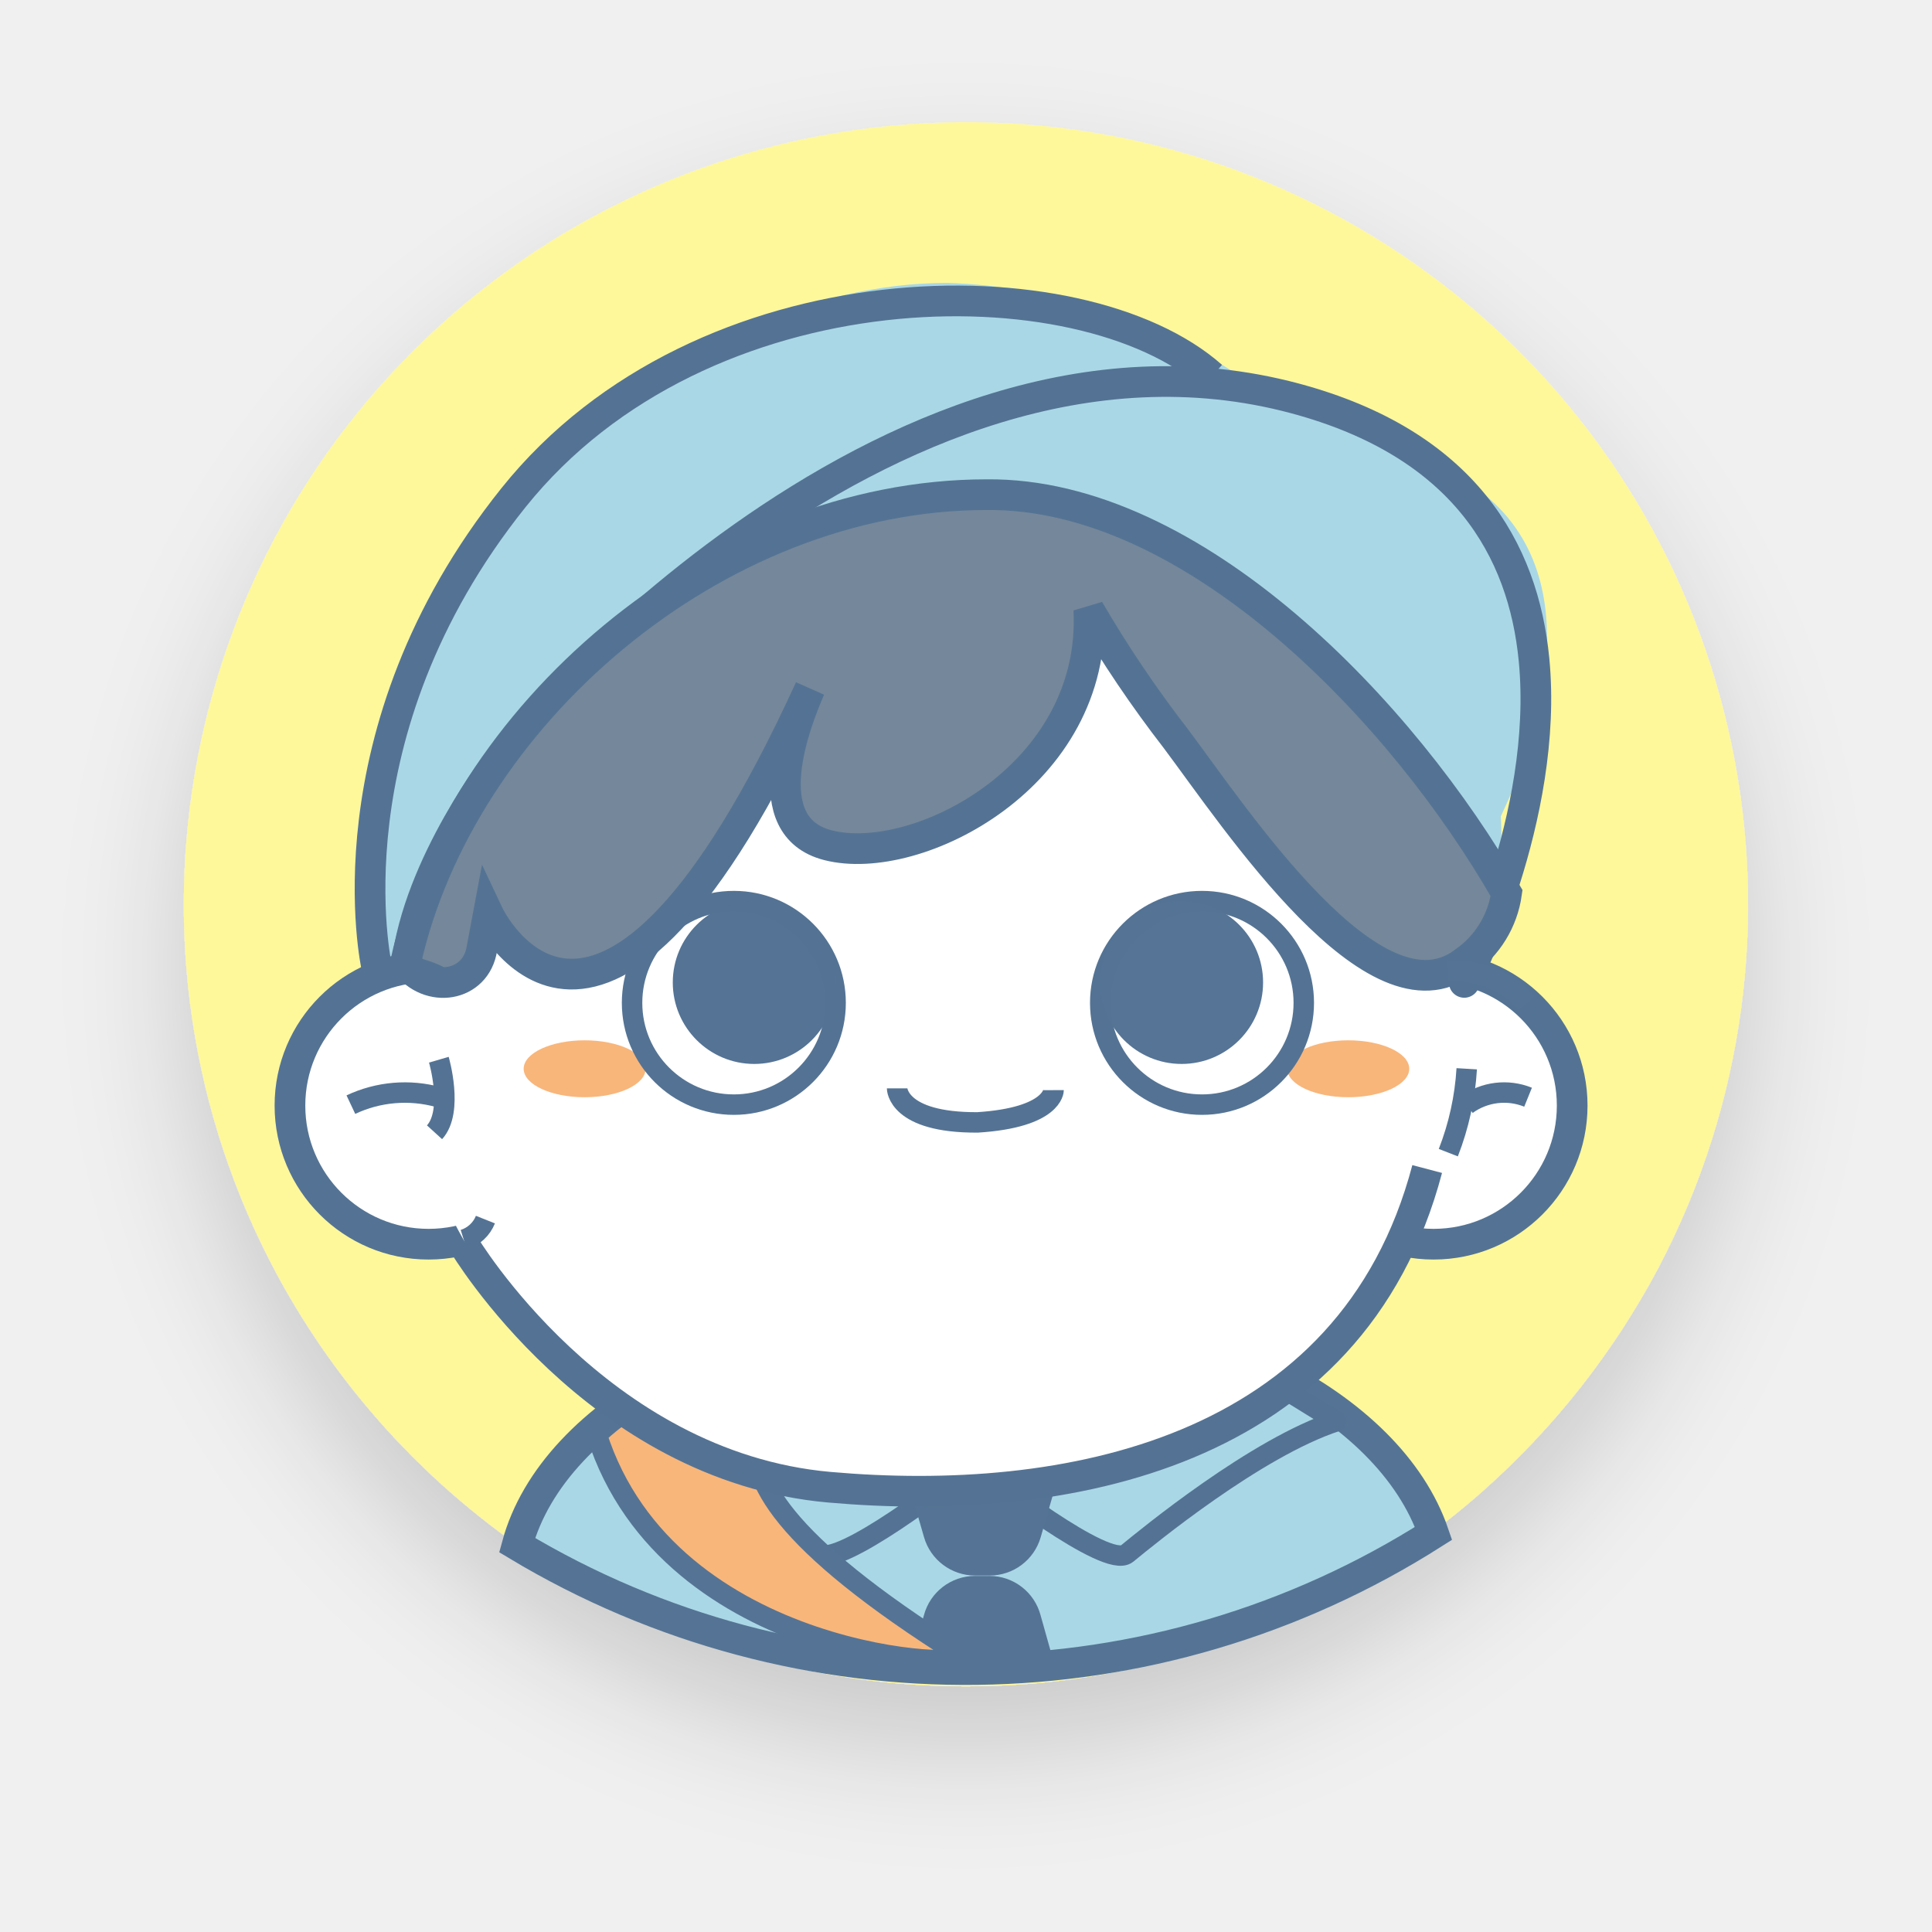
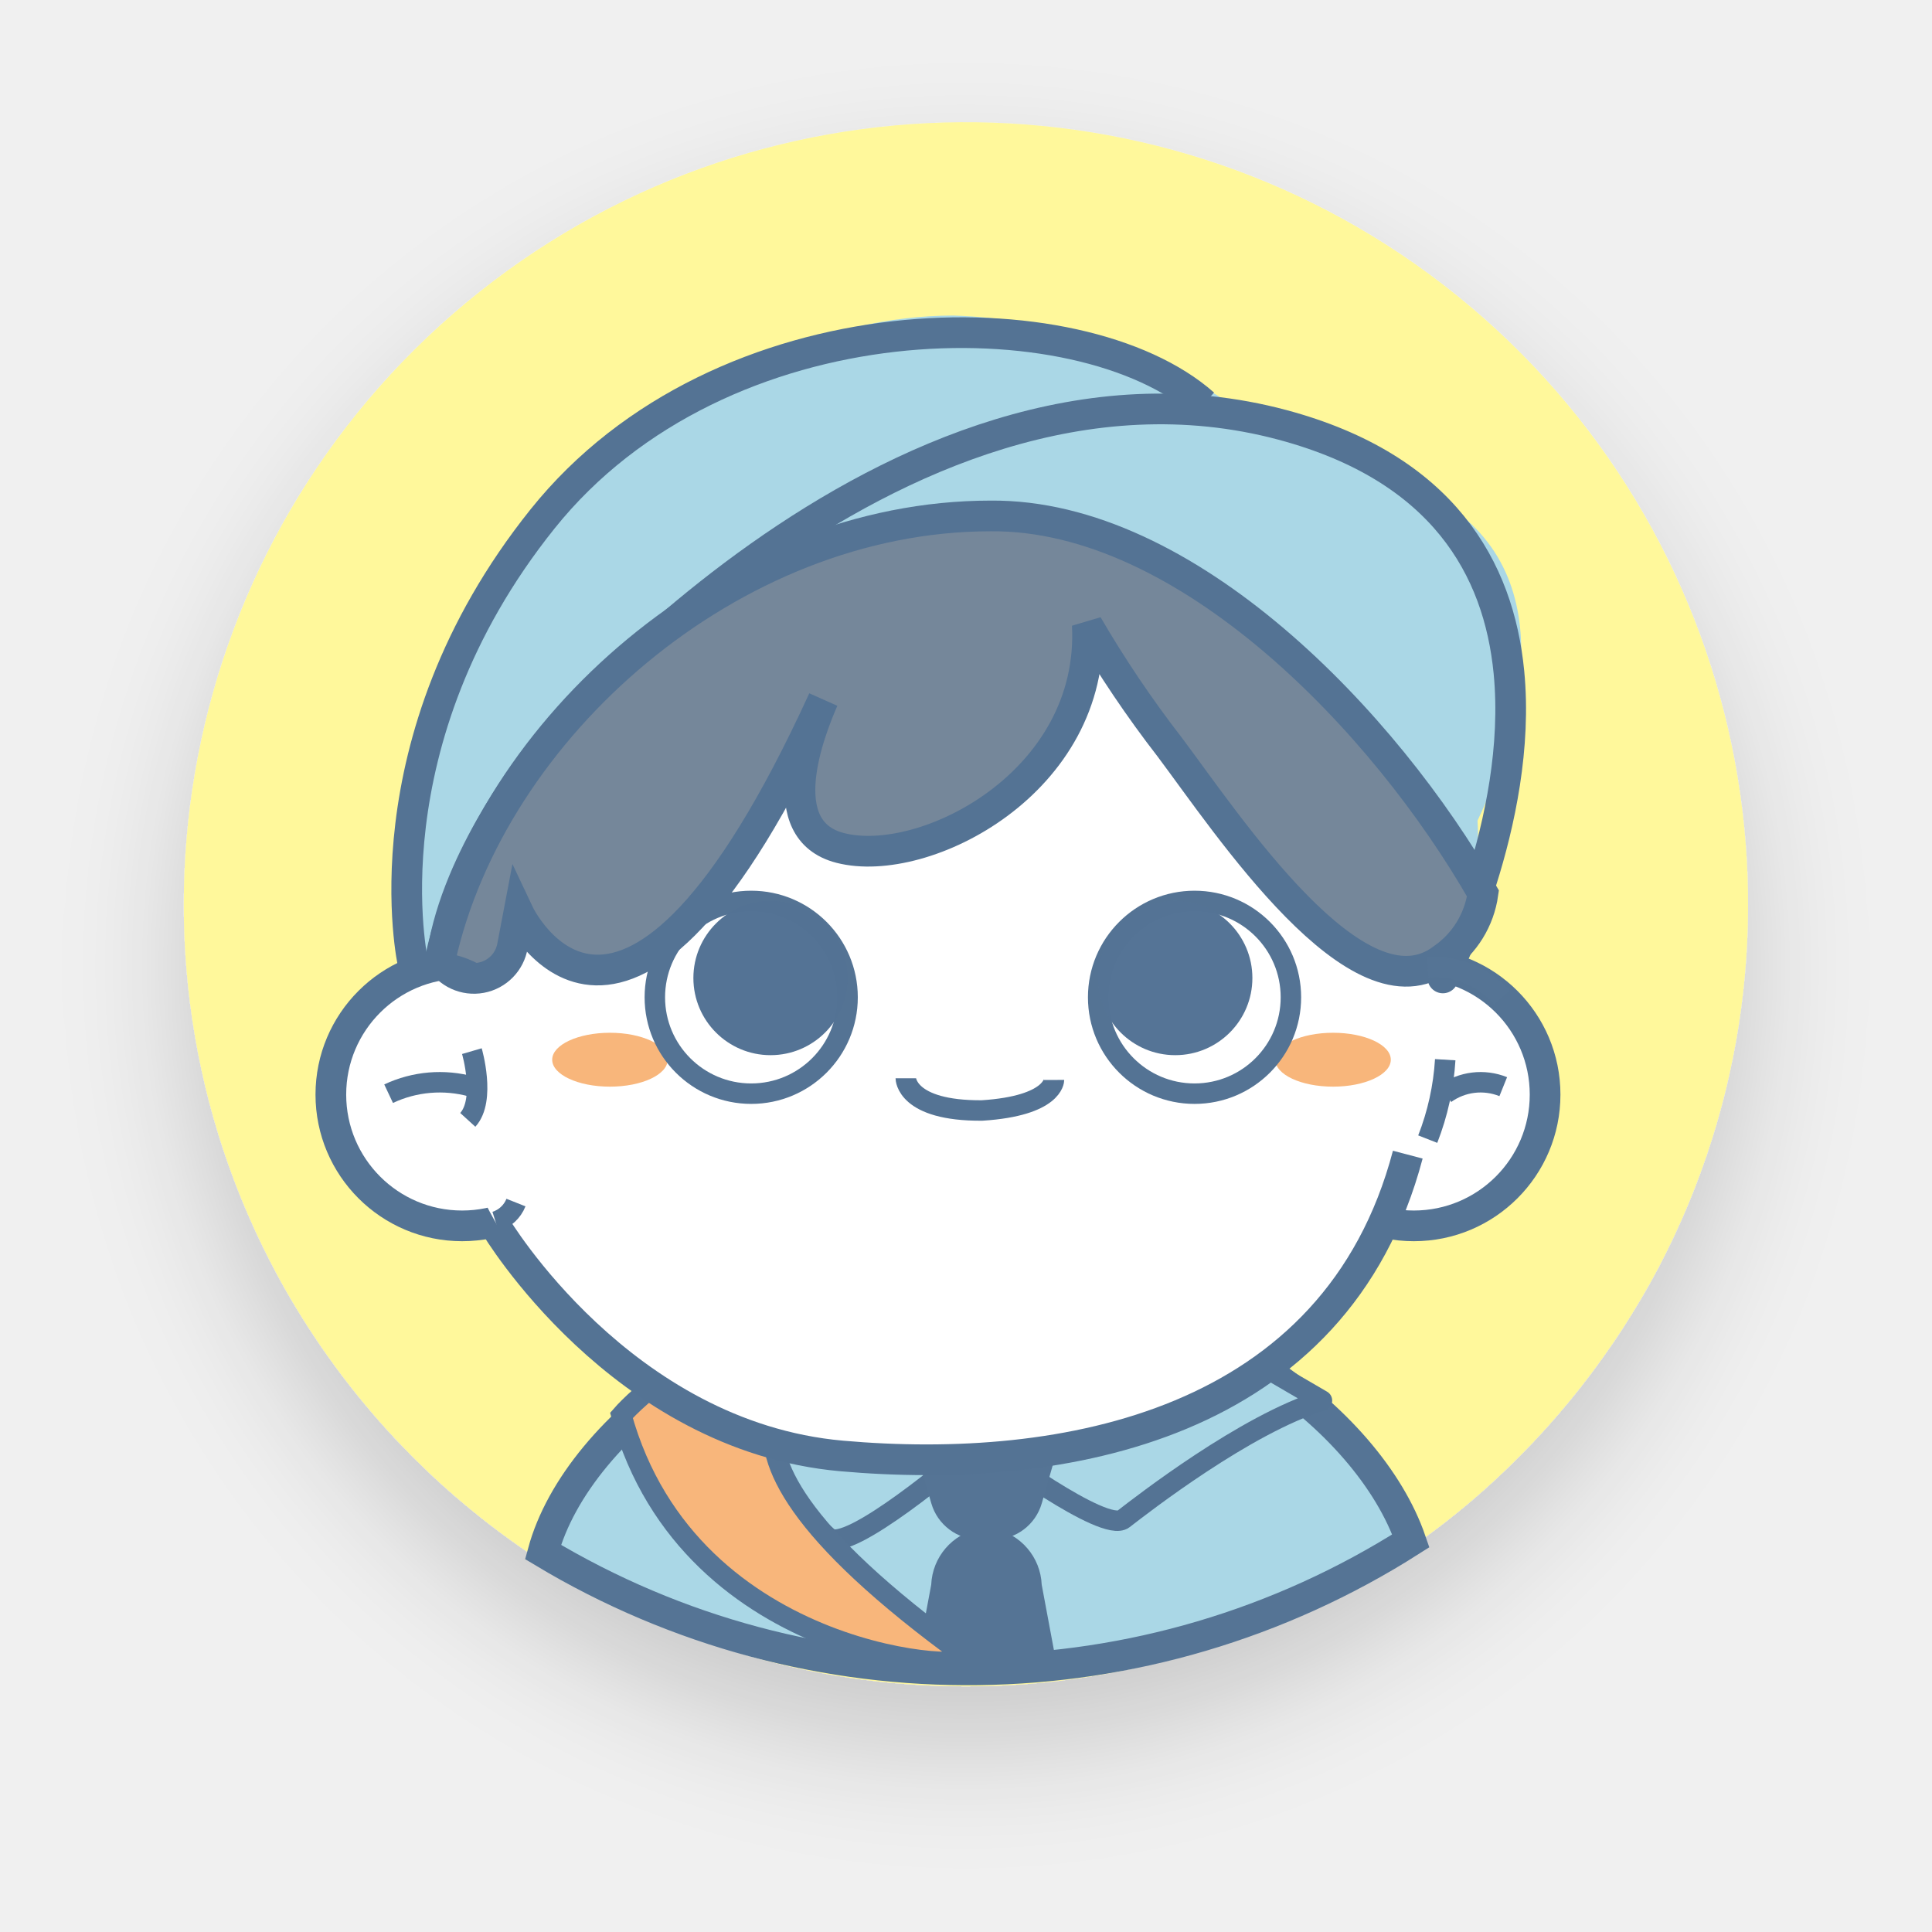
<svg xmlns="http://www.w3.org/2000/svg" width="94.426" height="94.422" viewBox="0 0 94.426 94.422">
  <defs>
    <filter id="a" x="0" y="0" width="94.426" height="94.422" filterUnits="userSpaceOnUse">
      <feOffset dy="3" input="SourceAlpha" />
      <feGaussianBlur stdDeviation="3" result="b" />
      <feFlood flood-opacity="0.161" />
      <feComposite operator="in" in2="b" />
      <feComposite in="SourceGraphic" />
    </filter>
  </defs>
  <g transform="translate(8 -24.762)">
    <g transform="matrix(1, 0, 0, 1, -8, 24.76)" filter="url(#a)">
      <path d="M2025.358,2886.42a38.039,38.039,0,0,1-21.386-6.538,38.558,38.558,0,0,1-12.22-13.473,38.224,38.224,0,1,1,67.469-.477,38.969,38.969,0,0,1-8.581,10.927,36.664,36.664,0,0,1-3.013,2.406,38.034,38.034,0,0,1-22.269,7.155Z" transform="translate(-1978.15 -2804)" fill="#fff89b" />
    </g>
-     <path d="M2086.583,3015.437a42.571,42.571,0,0,1-44.792.575c1.791-6.6,11.18-11.63,22.484-11.63C2075.253,3004.382,2084.413,3009.123,2086.583,3015.437Z" transform="translate(-2024.518 -2915.733)" fill="#aad7e6" stroke="#557495" stroke-width="1.5" />
-     <path d="M2118.838,3018.933s5.885,4.636,6.864,3.834,6.311-5.191,10.247-6.474l-4.676-2.885Z" transform="translate(-2078.621 -2922.07)" fill="#aad7e6" stroke="#547394" stroke-linecap="round" stroke-linejoin="round" stroke-width="1" />
-     <path d="M2073.819,3018.933s-5.884,4.636-6.865,3.834-6.31-4.62-10.247-5.9l4.676-3.456Z" transform="translate(-2034.993 -2922.07)" fill="#aad7e6" stroke="#547394" stroke-linecap="round" stroke-linejoin="round" stroke-width="1" />
-     <path d="M2110.029,3037.907h-.718a2.594,2.594,0,0,1-2.492-1.875l-.745-2.587h7.194l-.745,2.587A2.593,2.593,0,0,1,2110.029,3037.907Z" transform="translate(-2069.658 -2936.141)" fill="#557495" />
-     <path d="M2109.292,3048.493h.718a2.585,2.585,0,0,1,2.492,1.926l.745,2.652h-7.194l.745-2.652A2.586,2.586,0,0,1,2109.292,3048.493Z" transform="translate(-2069.643 -2946.708)" fill="#557495" />
-     <path d="M2054.871,3018.2s3.944-3.954,8.243-2.814-8.445,2.3,9.552,13.591C2073.587,3029.732,2058.42,3029.33,2054.871,3018.2Z" transform="translate(-2033.703 -2923.313)" fill="#f8b67b" stroke="#557495" stroke-width="1" />
-     <path d="M-5656.592,4506.792c-2.922-4.5-.389-9.889-.389-13.316,0-8.535,13.708-21.476,26.869-21.476a27.482,27.482,0,0,1,14.288,4.547c3.046.417,6.769,2.167,11.375,5.35,6.225,4.3,2.932,12.934,1.391,16.174a12.922,12.922,0,0,1-3.038,9.12c-5.45,6.305-17.459,11.794-25.9,11.794C-5640.872,4518.985-5652.242,4513.5-5656.592,4506.792Z" transform="translate(5668.41 -4433.411)" fill="#aad7e6" stroke="rgba(0,0,0,0)" stroke-miterlimit="10" stroke-width="1" />
-     <circle cx="6.775" cy="6.775" r="6.775" transform="translate(6.171 72.022)" fill="#fff" stroke="#547394" stroke-width="1.5" style="isolation:isolate" />
-     <circle cx="6.775" cy="6.775" r="6.775" transform="translate(55.29 72.022)" fill="#fff" stroke="#547394" stroke-width="1.5" style="isolation:isolate" />
-     <path d="M2075.719,2903.96c0,12.74-11.654,23.073-26.031,23.073a29.87,29.87,0,0,1-6.57-.741c-11.063-2.434-19.467-11.515-19.467-22.331a20.512,20.512,0,0,1,.559-4.77c2.478-10.453,12.943-18.3,25.477-18.3,10,0,18.678,5,23.041,12.326A20.937,20.937,0,0,1,2075.719,2903.96Z" transform="translate(-2011.78 -2829.013)" fill="#fff" style="isolation:isolate" />
-     <path d="M2104.155,2968.47s0,1.685,3.934,1.664c3.717-.237,3.715-1.577,3.715-1.577" transform="translate(-2068.31 -2890.515)" fill="none" stroke="#547394" stroke-miterlimit="9.996" stroke-width="1" />
-     <ellipse cx="2.98" cy="1.391" rx="2.98" ry="1.391" transform="translate(17.594 75.607)" fill="#f8b67b" />
-     <ellipse cx="2.98" cy="1.391" rx="2.98" ry="1.391" transform="translate(54.917 75.607)" fill="#f8b67b" />
-     <g transform="translate(22.892 68.803)">
-       <circle cx="4.974" cy="4.974" r="4.974" transform="translate(0 0)" fill="#fff" stroke="#547394" stroke-miterlimit="10" stroke-width="1" />
+     <path d="M2084.061,3016.863a40.312,40.312,0,0,1-42.416.545c1.7-6.248,10.733-13.026,21.438-13.026C2073.478,3004.382,2082.006,3010.884,2084.061,3016.863Z" transform="translate(-2023.106 -2916.793)" fill="#aad7e6" stroke="#557495" stroke-width="1.5" />
+     <path d="M2118.838,3018.348s5.573,4.146,6.5,3.428,5.976-4.642,9.7-5.789l-4.428-2.58Z" transform="translate(-2078.428 -2922.774)" fill="#aad7e6" stroke="#547394" stroke-linecap="round" stroke-linejoin="round" stroke-width="1" />
+     <path d="M2073.167,3019.18s-5.66,4.844-6.6,4.006-6.07-4.827-9.856-6.168l4.5-3.61Z" transform="translate(-2034.074 -2923.273)" fill="#aad7e6" stroke="#547394" stroke-linecap="round" stroke-linejoin="round" stroke-width="1" />
+     <path d="M2109.82,3037.67h-.68a2.455,2.455,0,0,1-2.36-1.775l-.706-2.45h6.812l-.706,2.45A2.455,2.455,0,0,1,2109.82,3037.67Z" transform="translate(-2069.263 -2937.66)" fill="#557495" />
+     <path d="M2109.12,3048.493h.68a2.918,2.918,0,0,1,2.36,2.743l.706,3.778h-6.812l.706-3.778A2.918,2.918,0,0,1,2109.12,3048.493Z" transform="translate(-2069.247 -2949.022)" fill="#557495" />
+     <path d="M2054.871,3018.483s3.735-4.326,7.805-3.079-8,2.511,9.045,14.87C2072.594,3031.1,2058.232,3030.662,2054.871,3018.483Z" transform="translate(-2032.498 -2924.544)" fill="#f8b67b" stroke="#557495" stroke-width="1" />
+     <path d="M1.333,32.946C-1.433,28.681.964,23.582.964,20.336.964,12.254,13.945,0,26.407,0A26.024,26.024,0,0,1,39.939,4.307c2.884.4,6.409,2.053,10.771,5.065,5.894,4.071,2.777,12.248,1.317,15.316a12.238,12.238,0,0,1-2.877,8.636c-5.162,5.971-16.533,11.169-24.523,11.169C16.219,44.492,5.453,39.3,1.333,32.946Z" transform="translate(12.186 40.184)" fill="#aad7e6" stroke="rgba(0,0,0,0)" stroke-miterlimit="10" stroke-width="1" />
+     <ellipse cx="6.416" cy="6.416" rx="6.416" ry="6.416" transform="translate(8.17 71.844)" fill="#fff" stroke="#547394" stroke-width="1.5" style="isolation:isolate" />
+     <ellipse cx="6.416" cy="6.416" rx="6.416" ry="6.416" transform="translate(54.684 71.844)" fill="#fff" stroke="#547394" stroke-width="1.5" style="isolation:isolate" />
+     <path d="M2072.957,2902.736c0,12.064-11.036,21.848-24.651,21.848a28.287,28.287,0,0,1-6.221-.7c-10.476-2.3-18.434-10.9-18.434-21.146a19.426,19.426,0,0,1,.53-4.517c2.347-9.9,12.256-17.334,24.125-17.334,9.469,0,17.688,4.731,21.819,11.672A19.831,19.831,0,0,1,2072.957,2902.736Z" transform="translate(-2010.083 -2828.122)" fill="#fff" style="isolation:isolate" />
+     <path d="M2104.155,2968.469s0,1.6,3.725,1.576c3.52-.225,3.518-1.493,3.518-1.493" transform="translate(-2067.885 -2891.008)" fill="none" stroke="#547394" stroke-miterlimit="9.996" stroke-width="1" />
+     <ellipse cx="2.822" cy="1.317" rx="2.822" ry="1.317" transform="translate(18.988 75.238)" fill="#f8b67b" />
+     <ellipse cx="2.822" cy="1.317" rx="2.822" ry="1.317" transform="translate(54.331 75.238)" fill="#f8b67b" />
+     <g transform="translate(24.005 68.795)">
+       <ellipse cx="4.71" cy="4.71" rx="4.71" ry="4.71" transform="translate(0 0)" fill="#fff" stroke="#547394" stroke-miterlimit="10" stroke-width="1" />
    </g>
-     <g transform="translate(45.774 68.803)">
-       <circle cx="4.974" cy="4.974" r="4.974" transform="translate(0 0)" fill="#fff" stroke="#547394" stroke-miterlimit="10" stroke-width="1" />
+     <g transform="translate(45.673 68.795)">
+       <ellipse cx="4.71" cy="4.71" rx="4.71" ry="4.71" transform="translate(0 0)" fill="#fff" stroke="#547394" stroke-miterlimit="10" stroke-width="1" />
    </g>
-     <circle cx="3.982" cy="3.982" r="3.982" transform="translate(24.882 68.798)" fill="#537294" opacity="0.991" />
-     <circle cx="3.982" cy="3.982" r="3.982" transform="translate(45.769 68.798)" fill="#547395" opacity="0.991" />
-     <path d="M2086.132,2878.474s4.161-8.063,3.409-15.782c-.521-5.354-3.407-10.543-11.684-12.761-20.21-5.415-38.844,17.626-38.844,17.626s-4.011,5.129-4.574,10.095" transform="translate(-2022.567 -2805.698)" fill="rgba(158,188,173,0)" stroke="#547394" stroke-linecap="round" stroke-linejoin="round" stroke-width="1.5" />
-     <path d="M2077.286,2890.5a4.927,4.927,0,0,1-2.067,3.361c-4.355,3.334-11.1-6.912-14.1-10.916a57.923,57.923,0,0,1-4.25-6.3c.413,8.115-8.4,12.627-12.748,11.514-3.605-.92-1.582-6.027-.881-7.654-10.308,22.51-15.719,11.025-15.719,11.025l-.312,1.667c-.288,1.9-2.6,2.248-3.735.7,2.642-11.949,15.036-22.871,28.4-22.871C2062.007,2870.919,2072.255,2881.7,2077.286,2890.5Z" transform="translate(-2011.653 -2822.087)" fill="#75879a" stroke="#547394" stroke-width="1.5" style="isolation:isolate" />
-     <path d="M2026.667,2949.618a4.783,4.783,0,0,0-2.318-1.073" transform="translate(-2012.271 -2876.523)" fill="none" stroke="#547394" stroke-miterlimit="10" stroke-width="1" />
-     <path d="M2018.817,2969.375a6.191,6.191,0,0,0-4.3.363" transform="translate(-2005.368 -2890.987)" fill="none" stroke="#547394" stroke-miterlimit="10" stroke-width="1" />
-     <path d="M2200.646,2969.375a3.123,3.123,0,0,0-3,.363" transform="translate(-2133.962 -2890.987)" fill="none" stroke="#547394" stroke-miterlimit="10" stroke-width="1" />
-     <path d="M2034.093,2990.014a1.679,1.679,0,0,1-1.06.981" transform="translate(-2018.368 -2905.644)" fill="none" stroke="#547394" stroke-miterlimit="10" stroke-width="1" />
-     <path d="M2194.616,2949.2a4.717,4.717,0,0,1,3.832,1.556" transform="translate(-2131.833 -2876.975)" fill="#547394" stroke="#557495" stroke-miterlimit="10" stroke-width="1" />
-     <path d="M2195.519,2965.255a13.486,13.486,0,0,1-.9,4.1" transform="translate(-2131.833 -2888.257)" fill="none" stroke="#547394" stroke-miterlimit="10" stroke-width="1" />
-     <path d="M2028.452,2963.769s.733,2.51-.211,3.547" transform="translate(-2015.003 -2887.214)" fill="none" stroke="#547394" stroke-miterlimit="10" stroke-width="1" />
-     <path d="M2000.812,2864.809s6.458,10.866,17.874,11.876,25.515-1.527,29.214-15.552" transform="translate(-1986.147 -2779.235)" fill="none" stroke="#547394" stroke-width="1.5" />
-     <path d="M2011.028,2821.645" transform="translate(-1986.147 -2779.235)" fill="none" stroke="#707070" stroke-width="1" />
-     <path d="M3348.41-1421.979s-2.556-11.39,6.684-22.932,27.74-11.6,34.136-5.932" transform="translate(-3338 1494)" fill="none" stroke="#547394" stroke-width="1.5" />
+     <ellipse cx="3.771" cy="3.771" rx="3.771" ry="3.771" transform="translate(25.889 68.791)" fill="#537294" opacity="0.991" />
+     <ellipse cx="3.771" cy="3.771" rx="3.771" ry="3.771" transform="translate(45.668 68.791)" fill="#547395" opacity="0.991" />
+     <path d="M2083.39,2876.916s3.94-7.635,3.228-14.945c-.493-5.07-3.226-9.984-11.064-12.084-19.138-5.128-36.784,16.691-36.784,16.691s-3.8,4.857-4.332,9.56" transform="translate(-2020.87 -2804.358)" fill="rgba(158,188,173,0)" stroke="#547394" stroke-linecap="round" stroke-linejoin="round" stroke-width="1.5" />
+     <path d="M2074.431,2889.469a4.664,4.664,0,0,1-1.958,3.182c-4.124,3.157-10.508-6.545-13.354-10.337a54.811,54.811,0,0,1-4.025-5.968c.391,7.684-7.95,11.957-12.072,10.9-3.414-.871-1.5-5.707-.834-7.247-9.761,21.315-14.885,10.44-14.885,10.44l-.3,1.579a1.913,1.913,0,0,1-3.537.659c2.5-11.315,14.239-21.658,26.894-21.658C2059.963,2870.924,2069.667,2881.135,2074.431,2889.469Z" transform="translate(-2009.952 -2821.04)" fill="#75879a" stroke="#547394" stroke-width="1.5" style="isolation:isolate" />
+     <path d="M2026.544,2949.561a4.53,4.53,0,0,0-2.195-1.016" transform="translate(-2010.583 -2876.701)" fill="none" stroke="#547394" stroke-miterlimit="10" stroke-width="1" />
+     <path d="M2018.589,2969.363a5.864,5.864,0,0,0-4.07.344" transform="translate(-2003.526 -2891.491)" fill="none" stroke="#547394" stroke-miterlimit="10" stroke-width="1" />
+     <path d="M2200.486,2969.363a2.958,2.958,0,0,0-2.837.344" transform="translate(-2135.015 -2891.491)" fill="none" stroke="#547394" stroke-miterlimit="10" stroke-width="1" />
+     <path d="M2034.036,2990.014a1.589,1.589,0,0,1-1,.929" transform="translate(-2016.818 -2906.477)" fill="none" stroke="#547394" stroke-miterlimit="10" stroke-width="1" />
+     <path d="M2194.616,2949.2a4.468,4.468,0,0,1,3.629,1.473" transform="translate(-2132.836 -2877.163)" fill="#547394" stroke="#557495" stroke-miterlimit="10" stroke-width="1" />
+     <path d="M2195.471,2965.255a12.778,12.778,0,0,1-.855,3.882" transform="translate(-2132.836 -2888.7)" fill="none" stroke="#547394" stroke-miterlimit="10" stroke-width="1" />
+     <path d="M2028.441,2963.769s.694,2.377-.2,3.359" transform="translate(-2013.378 -2887.633)" fill="none" stroke="#547394" stroke-miterlimit="10" stroke-width="1" />
+     <path d="M2000.812,2864.613s6.115,10.29,16.926,11.246,24.162-1.446,27.664-14.727" transform="translate(-1984.597 -2779.937)" fill="none" stroke="#547394" stroke-width="1.5" />
+     <path d="M2011.028,2821.645" transform="translate(-1985.14 -2777.843)" fill="none" stroke="#707070" stroke-width="1" />
+     <path d="M3348.392-1423.705s-2.421-10.786,6.329-21.716,26.268-10.981,32.325-5.617" transform="translate(-3336.207 1495.549)" fill="none" stroke="#547394" stroke-width="1.5" />
  </g>
</svg>
